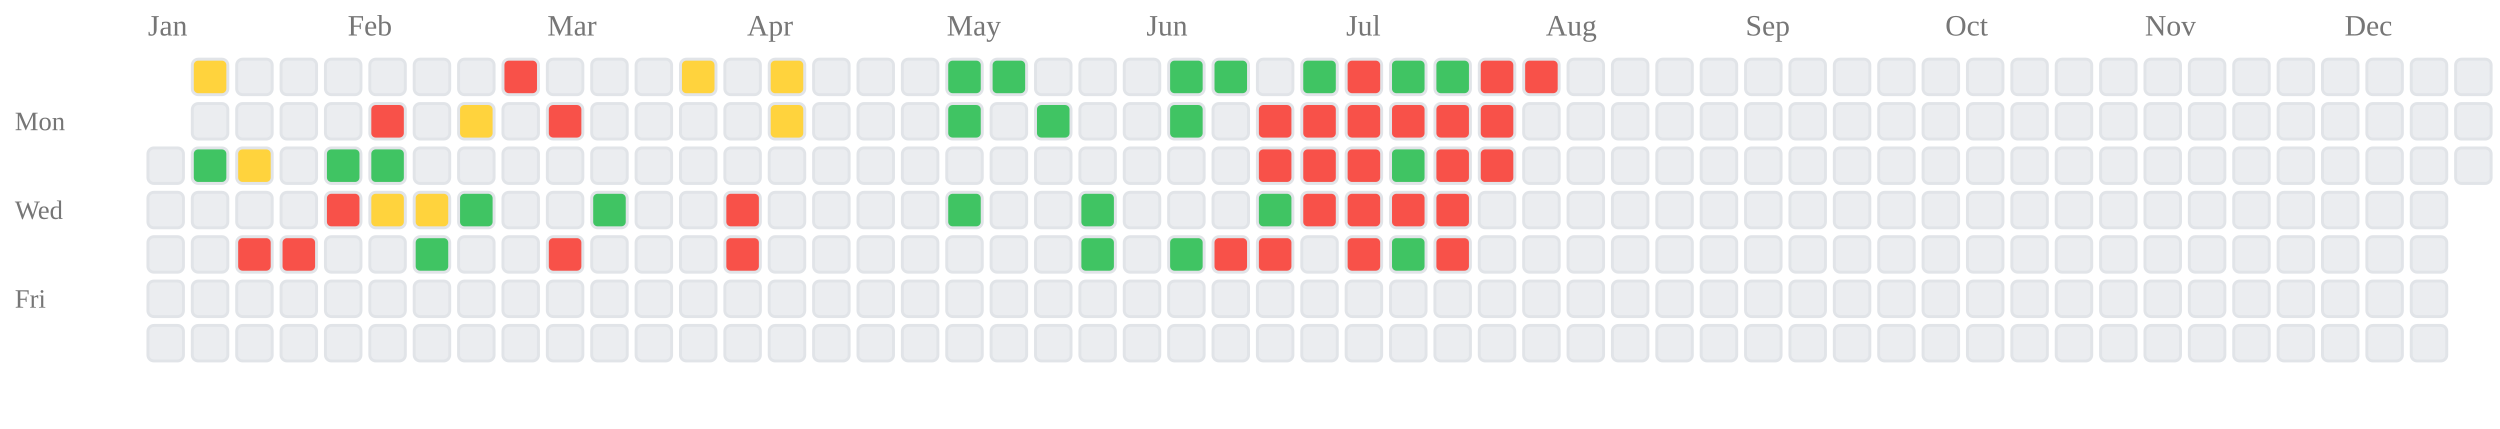
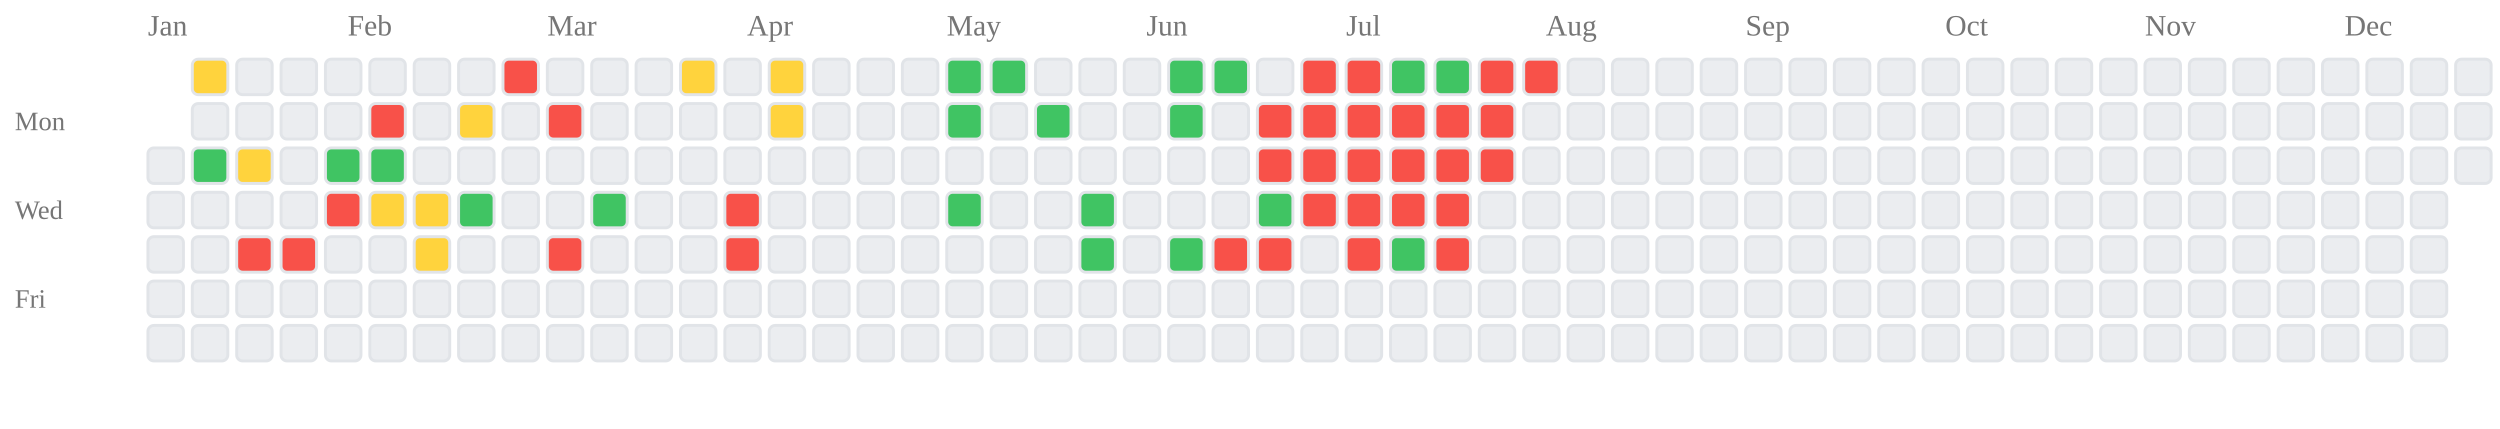
<svg xmlns="http://www.w3.org/2000/svg" width="845" height="145">
  <style>
        .month { font-size: 10px; fill: #767676; }
        .day { font-size: 9px; fill: #767676; }
        .cell { stroke: #e1e4e8; stroke-width: 1; }
        .cell-profit { fill: #40c463; }
        .cell-loss { fill: #f85149; }
        .cell-breakeven { fill: #ffd33d; }
        .cell-empty { fill: #ebedf0; }
    </style>
  <text x="50.0" y="12" class="month">Jan</text>
  <text x="117.5" y="12" class="month">Feb</text>
  <text x="185.0" y="12" class="month">Mar</text>
  <text x="252.5" y="12" class="month">Apr</text>
  <text x="320.0" y="12" class="month">May</text>
  <text x="387.5" y="12" class="month">Jun</text>
  <text x="455.0" y="12" class="month">Jul</text>
  <text x="522.5" y="12" class="month">Aug</text>
  <text x="590.0" y="12" class="month">Sep</text>
  <text x="657.5" y="12" class="month">Oct</text>
  <text x="725.0" y="12" class="month">Nov</text>
  <text x="792.5" y="12" class="month">Dec</text>
  <text x="5" y="44" class="day">Mon</text>
  <text x="5" y="74" class="day">Wed</text>
  <text x="5" y="104" class="day">Fri</text>
  <rect x="50" y="50" width="12" height="12" class="cell cell-empty" rx="2" ry="2" />
  <rect x="50" y="65" width="12" height="12" class="cell cell-empty" rx="2" ry="2" />
  <rect x="50" y="80" width="12" height="12" class="cell cell-empty" rx="2" ry="2" />
  <rect x="50" y="95" width="12" height="12" class="cell cell-empty" rx="2" ry="2" />
  <rect x="50" y="110" width="12" height="12" class="cell cell-empty" rx="2" ry="2" />
  <rect x="65" y="20" width="12" height="12" class="cell cell-breakeven" rx="2" ry="2" />
  <rect x="65" y="35" width="12" height="12" class="cell cell-empty" rx="2" ry="2" />
  <rect x="65" y="50" width="12" height="12" class="cell cell-profit" rx="2" ry="2" />
  <rect x="65" y="65" width="12" height="12" class="cell cell-empty" rx="2" ry="2" />
  <rect x="65" y="80" width="12" height="12" class="cell cell-empty" rx="2" ry="2" />
  <rect x="65" y="95" width="12" height="12" class="cell cell-empty" rx="2" ry="2" />
  <rect x="65" y="110" width="12" height="12" class="cell cell-empty" rx="2" ry="2" />
  <rect x="80" y="20" width="12" height="12" class="cell cell-empty" rx="2" ry="2" />
  <rect x="80" y="35" width="12" height="12" class="cell cell-empty" rx="2" ry="2" />
  <rect x="80" y="50" width="12" height="12" class="cell cell-breakeven" rx="2" ry="2" />
  <rect x="80" y="65" width="12" height="12" class="cell cell-empty" rx="2" ry="2" />
  <rect x="80" y="80" width="12" height="12" class="cell cell-loss" rx="2" ry="2" />
  <rect x="80" y="95" width="12" height="12" class="cell cell-empty" rx="2" ry="2" />
  <rect x="80" y="110" width="12" height="12" class="cell cell-empty" rx="2" ry="2" />
  <rect x="95" y="20" width="12" height="12" class="cell cell-empty" rx="2" ry="2" />
  <rect x="95" y="35" width="12" height="12" class="cell cell-empty" rx="2" ry="2" />
  <rect x="95" y="50" width="12" height="12" class="cell cell-empty" rx="2" ry="2" />
  <rect x="95" y="65" width="12" height="12" class="cell cell-empty" rx="2" ry="2" />
  <rect x="95" y="80" width="12" height="12" class="cell cell-loss" rx="2" ry="2" />
  <rect x="95" y="95" width="12" height="12" class="cell cell-empty" rx="2" ry="2" />
  <rect x="95" y="110" width="12" height="12" class="cell cell-empty" rx="2" ry="2" />
  <rect x="110" y="20" width="12" height="12" class="cell cell-empty" rx="2" ry="2" />
  <rect x="110" y="35" width="12" height="12" class="cell cell-empty" rx="2" ry="2" />
  <rect x="110" y="50" width="12" height="12" class="cell cell-profit" rx="2" ry="2" />
  <rect x="110" y="65" width="12" height="12" class="cell cell-loss" rx="2" ry="2" />
  <rect x="110" y="80" width="12" height="12" class="cell cell-empty" rx="2" ry="2" />
  <rect x="110" y="95" width="12" height="12" class="cell cell-empty" rx="2" ry="2" />
  <rect x="110" y="110" width="12" height="12" class="cell cell-empty" rx="2" ry="2" />
  <rect x="125" y="20" width="12" height="12" class="cell cell-empty" rx="2" ry="2" />
  <rect x="125" y="35" width="12" height="12" class="cell cell-loss" rx="2" ry="2" />
  <rect x="125" y="50" width="12" height="12" class="cell cell-profit" rx="2" ry="2" />
  <rect x="125" y="65" width="12" height="12" class="cell cell-breakeven" rx="2" ry="2" />
  <rect x="125" y="80" width="12" height="12" class="cell cell-empty" rx="2" ry="2" />
  <rect x="125" y="95" width="12" height="12" class="cell cell-empty" rx="2" ry="2" />
  <rect x="125" y="110" width="12" height="12" class="cell cell-empty" rx="2" ry="2" />
  <rect x="140" y="20" width="12" height="12" class="cell cell-empty" rx="2" ry="2" />
  <rect x="140" y="35" width="12" height="12" class="cell cell-empty" rx="2" ry="2" />
  <rect x="140" y="50" width="12" height="12" class="cell cell-empty" rx="2" ry="2" />
  <rect x="140" y="65" width="12" height="12" class="cell cell-breakeven" rx="2" ry="2" />
-   <rect x="140" y="80" width="12" height="12" class="cell cell-profit" rx="2" ry="2" />
+   <rect x="140" y="80" width="12" height="12" class="cell cell-breakeven" rx="2" ry="2" />
  <rect x="140" y="95" width="12" height="12" class="cell cell-empty" rx="2" ry="2" />
  <rect x="140" y="110" width="12" height="12" class="cell cell-empty" rx="2" ry="2" />
  <rect x="155" y="20" width="12" height="12" class="cell cell-empty" rx="2" ry="2" />
  <rect x="155" y="35" width="12" height="12" class="cell cell-breakeven" rx="2" ry="2" />
  <rect x="155" y="50" width="12" height="12" class="cell cell-empty" rx="2" ry="2" />
  <rect x="155" y="65" width="12" height="12" class="cell cell-profit" rx="2" ry="2" />
  <rect x="155" y="80" width="12" height="12" class="cell cell-empty" rx="2" ry="2" />
  <rect x="155" y="95" width="12" height="12" class="cell cell-empty" rx="2" ry="2" />
  <rect x="155" y="110" width="12" height="12" class="cell cell-empty" rx="2" ry="2" />
  <rect x="170" y="20" width="12" height="12" class="cell cell-loss" rx="2" ry="2" />
  <rect x="170" y="35" width="12" height="12" class="cell cell-empty" rx="2" ry="2" />
  <rect x="170" y="50" width="12" height="12" class="cell cell-empty" rx="2" ry="2" />
  <rect x="170" y="65" width="12" height="12" class="cell cell-empty" rx="2" ry="2" />
  <rect x="170" y="80" width="12" height="12" class="cell cell-empty" rx="2" ry="2" />
  <rect x="170" y="95" width="12" height="12" class="cell cell-empty" rx="2" ry="2" />
  <rect x="170" y="110" width="12" height="12" class="cell cell-empty" rx="2" ry="2" />
  <rect x="185" y="20" width="12" height="12" class="cell cell-empty" rx="2" ry="2" />
  <rect x="185" y="35" width="12" height="12" class="cell cell-loss" rx="2" ry="2" />
  <rect x="185" y="50" width="12" height="12" class="cell cell-empty" rx="2" ry="2" />
  <rect x="185" y="65" width="12" height="12" class="cell cell-empty" rx="2" ry="2" />
  <rect x="185" y="80" width="12" height="12" class="cell cell-loss" rx="2" ry="2" />
  <rect x="185" y="95" width="12" height="12" class="cell cell-empty" rx="2" ry="2" />
  <rect x="185" y="110" width="12" height="12" class="cell cell-empty" rx="2" ry="2" />
  <rect x="200" y="20" width="12" height="12" class="cell cell-empty" rx="2" ry="2" />
  <rect x="200" y="35" width="12" height="12" class="cell cell-empty" rx="2" ry="2" />
  <rect x="200" y="50" width="12" height="12" class="cell cell-empty" rx="2" ry="2" />
  <rect x="200" y="65" width="12" height="12" class="cell cell-profit" rx="2" ry="2" />
  <rect x="200" y="80" width="12" height="12" class="cell cell-empty" rx="2" ry="2" />
  <rect x="200" y="95" width="12" height="12" class="cell cell-empty" rx="2" ry="2" />
  <rect x="200" y="110" width="12" height="12" class="cell cell-empty" rx="2" ry="2" />
  <rect x="215" y="20" width="12" height="12" class="cell cell-empty" rx="2" ry="2" />
  <rect x="215" y="35" width="12" height="12" class="cell cell-empty" rx="2" ry="2" />
  <rect x="215" y="50" width="12" height="12" class="cell cell-empty" rx="2" ry="2" />
  <rect x="215" y="65" width="12" height="12" class="cell cell-empty" rx="2" ry="2" />
  <rect x="215" y="80" width="12" height="12" class="cell cell-empty" rx="2" ry="2" />
  <rect x="215" y="95" width="12" height="12" class="cell cell-empty" rx="2" ry="2" />
  <rect x="215" y="110" width="12" height="12" class="cell cell-empty" rx="2" ry="2" />
  <rect x="230" y="20" width="12" height="12" class="cell cell-breakeven" rx="2" ry="2" />
  <rect x="230" y="35" width="12" height="12" class="cell cell-empty" rx="2" ry="2" />
  <rect x="230" y="50" width="12" height="12" class="cell cell-empty" rx="2" ry="2" />
  <rect x="230" y="65" width="12" height="12" class="cell cell-empty" rx="2" ry="2" />
  <rect x="230" y="80" width="12" height="12" class="cell cell-empty" rx="2" ry="2" />
  <rect x="230" y="95" width="12" height="12" class="cell cell-empty" rx="2" ry="2" />
  <rect x="230" y="110" width="12" height="12" class="cell cell-empty" rx="2" ry="2" />
  <rect x="245" y="20" width="12" height="12" class="cell cell-empty" rx="2" ry="2" />
  <rect x="245" y="35" width="12" height="12" class="cell cell-empty" rx="2" ry="2" />
  <rect x="245" y="50" width="12" height="12" class="cell cell-empty" rx="2" ry="2" />
  <rect x="245" y="65" width="12" height="12" class="cell cell-loss" rx="2" ry="2" />
  <rect x="245" y="80" width="12" height="12" class="cell cell-loss" rx="2" ry="2" />
  <rect x="245" y="95" width="12" height="12" class="cell cell-empty" rx="2" ry="2" />
  <rect x="245" y="110" width="12" height="12" class="cell cell-empty" rx="2" ry="2" />
  <rect x="260" y="20" width="12" height="12" class="cell cell-breakeven" rx="2" ry="2" />
  <rect x="260" y="35" width="12" height="12" class="cell cell-breakeven" rx="2" ry="2" />
  <rect x="260" y="50" width="12" height="12" class="cell cell-empty" rx="2" ry="2" />
  <rect x="260" y="65" width="12" height="12" class="cell cell-empty" rx="2" ry="2" />
  <rect x="260" y="80" width="12" height="12" class="cell cell-empty" rx="2" ry="2" />
  <rect x="260" y="95" width="12" height="12" class="cell cell-empty" rx="2" ry="2" />
  <rect x="260" y="110" width="12" height="12" class="cell cell-empty" rx="2" ry="2" />
  <rect x="275" y="20" width="12" height="12" class="cell cell-empty" rx="2" ry="2" />
  <rect x="275" y="35" width="12" height="12" class="cell cell-empty" rx="2" ry="2" />
  <rect x="275" y="50" width="12" height="12" class="cell cell-empty" rx="2" ry="2" />
  <rect x="275" y="65" width="12" height="12" class="cell cell-empty" rx="2" ry="2" />
  <rect x="275" y="80" width="12" height="12" class="cell cell-empty" rx="2" ry="2" />
  <rect x="275" y="95" width="12" height="12" class="cell cell-empty" rx="2" ry="2" />
  <rect x="275" y="110" width="12" height="12" class="cell cell-empty" rx="2" ry="2" />
  <rect x="290" y="20" width="12" height="12" class="cell cell-empty" rx="2" ry="2" />
  <rect x="290" y="35" width="12" height="12" class="cell cell-empty" rx="2" ry="2" />
  <rect x="290" y="50" width="12" height="12" class="cell cell-empty" rx="2" ry="2" />
  <rect x="290" y="65" width="12" height="12" class="cell cell-empty" rx="2" ry="2" />
  <rect x="290" y="80" width="12" height="12" class="cell cell-empty" rx="2" ry="2" />
  <rect x="290" y="95" width="12" height="12" class="cell cell-empty" rx="2" ry="2" />
  <rect x="290" y="110" width="12" height="12" class="cell cell-empty" rx="2" ry="2" />
  <rect x="305" y="20" width="12" height="12" class="cell cell-empty" rx="2" ry="2" />
  <rect x="305" y="35" width="12" height="12" class="cell cell-empty" rx="2" ry="2" />
  <rect x="305" y="50" width="12" height="12" class="cell cell-empty" rx="2" ry="2" />
  <rect x="305" y="65" width="12" height="12" class="cell cell-empty" rx="2" ry="2" />
  <rect x="305" y="80" width="12" height="12" class="cell cell-empty" rx="2" ry="2" />
  <rect x="305" y="95" width="12" height="12" class="cell cell-empty" rx="2" ry="2" />
  <rect x="305" y="110" width="12" height="12" class="cell cell-empty" rx="2" ry="2" />
  <rect x="320" y="20" width="12" height="12" class="cell cell-profit" rx="2" ry="2" />
  <rect x="320" y="35" width="12" height="12" class="cell cell-profit" rx="2" ry="2" />
  <rect x="320" y="50" width="12" height="12" class="cell cell-empty" rx="2" ry="2" />
  <rect x="320" y="65" width="12" height="12" class="cell cell-profit" rx="2" ry="2" />
  <rect x="320" y="80" width="12" height="12" class="cell cell-empty" rx="2" ry="2" />
  <rect x="320" y="95" width="12" height="12" class="cell cell-empty" rx="2" ry="2" />
  <rect x="320" y="110" width="12" height="12" class="cell cell-empty" rx="2" ry="2" />
  <rect x="335" y="20" width="12" height="12" class="cell cell-profit" rx="2" ry="2" />
  <rect x="335" y="35" width="12" height="12" class="cell cell-empty" rx="2" ry="2" />
  <rect x="335" y="50" width="12" height="12" class="cell cell-empty" rx="2" ry="2" />
  <rect x="335" y="65" width="12" height="12" class="cell cell-empty" rx="2" ry="2" />
  <rect x="335" y="80" width="12" height="12" class="cell cell-empty" rx="2" ry="2" />
  <rect x="335" y="95" width="12" height="12" class="cell cell-empty" rx="2" ry="2" />
  <rect x="335" y="110" width="12" height="12" class="cell cell-empty" rx="2" ry="2" />
  <rect x="350" y="20" width="12" height="12" class="cell cell-empty" rx="2" ry="2" />
  <rect x="350" y="35" width="12" height="12" class="cell cell-profit" rx="2" ry="2" />
  <rect x="350" y="50" width="12" height="12" class="cell cell-empty" rx="2" ry="2" />
  <rect x="350" y="65" width="12" height="12" class="cell cell-empty" rx="2" ry="2" />
  <rect x="350" y="80" width="12" height="12" class="cell cell-empty" rx="2" ry="2" />
  <rect x="350" y="95" width="12" height="12" class="cell cell-empty" rx="2" ry="2" />
  <rect x="350" y="110" width="12" height="12" class="cell cell-empty" rx="2" ry="2" />
  <rect x="365" y="20" width="12" height="12" class="cell cell-empty" rx="2" ry="2" />
  <rect x="365" y="35" width="12" height="12" class="cell cell-empty" rx="2" ry="2" />
  <rect x="365" y="50" width="12" height="12" class="cell cell-empty" rx="2" ry="2" />
  <rect x="365" y="65" width="12" height="12" class="cell cell-profit" rx="2" ry="2" />
  <rect x="365" y="80" width="12" height="12" class="cell cell-profit" rx="2" ry="2" />
  <rect x="365" y="95" width="12" height="12" class="cell cell-empty" rx="2" ry="2" />
  <rect x="365" y="110" width="12" height="12" class="cell cell-empty" rx="2" ry="2" />
  <rect x="380" y="20" width="12" height="12" class="cell cell-empty" rx="2" ry="2" />
  <rect x="380" y="35" width="12" height="12" class="cell cell-empty" rx="2" ry="2" />
  <rect x="380" y="50" width="12" height="12" class="cell cell-empty" rx="2" ry="2" />
  <rect x="380" y="65" width="12" height="12" class="cell cell-empty" rx="2" ry="2" />
  <rect x="380" y="80" width="12" height="12" class="cell cell-empty" rx="2" ry="2" />
  <rect x="380" y="95" width="12" height="12" class="cell cell-empty" rx="2" ry="2" />
  <rect x="380" y="110" width="12" height="12" class="cell cell-empty" rx="2" ry="2" />
  <rect x="395" y="20" width="12" height="12" class="cell cell-profit" rx="2" ry="2" />
  <rect x="395" y="35" width="12" height="12" class="cell cell-profit" rx="2" ry="2" />
  <rect x="395" y="50" width="12" height="12" class="cell cell-empty" rx="2" ry="2" />
  <rect x="395" y="65" width="12" height="12" class="cell cell-empty" rx="2" ry="2" />
  <rect x="395" y="80" width="12" height="12" class="cell cell-profit" rx="2" ry="2" />
  <rect x="395" y="95" width="12" height="12" class="cell cell-empty" rx="2" ry="2" />
  <rect x="395" y="110" width="12" height="12" class="cell cell-empty" rx="2" ry="2" />
  <rect x="410" y="20" width="12" height="12" class="cell cell-profit" rx="2" ry="2" />
  <rect x="410" y="35" width="12" height="12" class="cell cell-empty" rx="2" ry="2" />
  <rect x="410" y="50" width="12" height="12" class="cell cell-empty" rx="2" ry="2" />
  <rect x="410" y="65" width="12" height="12" class="cell cell-empty" rx="2" ry="2" />
  <rect x="410" y="80" width="12" height="12" class="cell cell-loss" rx="2" ry="2" />
  <rect x="410" y="95" width="12" height="12" class="cell cell-empty" rx="2" ry="2" />
  <rect x="410" y="110" width="12" height="12" class="cell cell-empty" rx="2" ry="2" />
  <rect x="425" y="20" width="12" height="12" class="cell cell-empty" rx="2" ry="2" />
  <rect x="425" y="35" width="12" height="12" class="cell cell-loss" rx="2" ry="2" />
  <rect x="425" y="50" width="12" height="12" class="cell cell-loss" rx="2" ry="2" />
  <rect x="425" y="65" width="12" height="12" class="cell cell-profit" rx="2" ry="2" />
  <rect x="425" y="80" width="12" height="12" class="cell cell-loss" rx="2" ry="2" />
  <rect x="425" y="95" width="12" height="12" class="cell cell-empty" rx="2" ry="2" />
  <rect x="425" y="110" width="12" height="12" class="cell cell-empty" rx="2" ry="2" />
-   <rect x="440" y="20" width="12" height="12" class="cell cell-profit" rx="2" ry="2" />
+   <rect x="440" y="20" width="12" height="12" class="cell cell-loss" rx="2" ry="2" />
  <rect x="440" y="35" width="12" height="12" class="cell cell-loss" rx="2" ry="2" />
  <rect x="440" y="50" width="12" height="12" class="cell cell-loss" rx="2" ry="2" />
  <rect x="440" y="65" width="12" height="12" class="cell cell-loss" rx="2" ry="2" />
  <rect x="440" y="80" width="12" height="12" class="cell cell-empty" rx="2" ry="2" />
  <rect x="440" y="95" width="12" height="12" class="cell cell-empty" rx="2" ry="2" />
  <rect x="440" y="110" width="12" height="12" class="cell cell-empty" rx="2" ry="2" />
  <rect x="455" y="20" width="12" height="12" class="cell cell-loss" rx="2" ry="2" />
  <rect x="455" y="35" width="12" height="12" class="cell cell-loss" rx="2" ry="2" />
  <rect x="455" y="50" width="12" height="12" class="cell cell-loss" rx="2" ry="2" />
  <rect x="455" y="65" width="12" height="12" class="cell cell-loss" rx="2" ry="2" />
  <rect x="455" y="80" width="12" height="12" class="cell cell-loss" rx="2" ry="2" />
  <rect x="455" y="95" width="12" height="12" class="cell cell-empty" rx="2" ry="2" />
  <rect x="455" y="110" width="12" height="12" class="cell cell-empty" rx="2" ry="2" />
  <rect x="470" y="20" width="12" height="12" class="cell cell-profit" rx="2" ry="2" />
  <rect x="470" y="35" width="12" height="12" class="cell cell-loss" rx="2" ry="2" />
-   <rect x="470" y="50" width="12" height="12" class="cell cell-profit" rx="2" ry="2" />
+   <rect x="470" y="50" width="12" height="12" class="cell cell-loss" rx="2" ry="2" />
  <rect x="470" y="65" width="12" height="12" class="cell cell-loss" rx="2" ry="2" />
  <rect x="470" y="80" width="12" height="12" class="cell cell-profit" rx="2" ry="2" />
  <rect x="470" y="95" width="12" height="12" class="cell cell-empty" rx="2" ry="2" />
  <rect x="470" y="110" width="12" height="12" class="cell cell-empty" rx="2" ry="2" />
  <rect x="485" y="20" width="12" height="12" class="cell cell-profit" rx="2" ry="2" />
  <rect x="485" y="35" width="12" height="12" class="cell cell-loss" rx="2" ry="2" />
  <rect x="485" y="50" width="12" height="12" class="cell cell-loss" rx="2" ry="2" />
  <rect x="485" y="65" width="12" height="12" class="cell cell-loss" rx="2" ry="2" />
  <rect x="485" y="80" width="12" height="12" class="cell cell-loss" rx="2" ry="2" />
  <rect x="485" y="95" width="12" height="12" class="cell cell-empty" rx="2" ry="2" />
  <rect x="485" y="110" width="12" height="12" class="cell cell-empty" rx="2" ry="2" />
  <rect x="500" y="20" width="12" height="12" class="cell cell-loss" rx="2" ry="2" />
  <rect x="500" y="35" width="12" height="12" class="cell cell-loss" rx="2" ry="2" />
  <rect x="500" y="50" width="12" height="12" class="cell cell-loss" rx="2" ry="2" />
  <rect x="500" y="65" width="12" height="12" class="cell cell-empty" rx="2" ry="2" />
  <rect x="500" y="80" width="12" height="12" class="cell cell-empty" rx="2" ry="2" />
  <rect x="500" y="95" width="12" height="12" class="cell cell-empty" rx="2" ry="2" />
  <rect x="500" y="110" width="12" height="12" class="cell cell-empty" rx="2" ry="2" />
  <rect x="515" y="20" width="12" height="12" class="cell cell-loss" rx="2" ry="2" />
  <rect x="515" y="35" width="12" height="12" class="cell cell-empty" rx="2" ry="2" />
  <rect x="515" y="50" width="12" height="12" class="cell cell-empty" rx="2" ry="2" />
  <rect x="515" y="65" width="12" height="12" class="cell cell-empty" rx="2" ry="2" />
  <rect x="515" y="80" width="12" height="12" class="cell cell-empty" rx="2" ry="2" />
  <rect x="515" y="95" width="12" height="12" class="cell cell-empty" rx="2" ry="2" />
  <rect x="515" y="110" width="12" height="12" class="cell cell-empty" rx="2" ry="2" />
  <rect x="530" y="20" width="12" height="12" class="cell cell-empty" rx="2" ry="2" />
  <rect x="530" y="35" width="12" height="12" class="cell cell-empty" rx="2" ry="2" />
  <rect x="530" y="50" width="12" height="12" class="cell cell-empty" rx="2" ry="2" />
  <rect x="530" y="65" width="12" height="12" class="cell cell-empty" rx="2" ry="2" />
  <rect x="530" y="80" width="12" height="12" class="cell cell-empty" rx="2" ry="2" />
  <rect x="530" y="95" width="12" height="12" class="cell cell-empty" rx="2" ry="2" />
  <rect x="530" y="110" width="12" height="12" class="cell cell-empty" rx="2" ry="2" />
  <rect x="545" y="20" width="12" height="12" class="cell cell-empty" rx="2" ry="2" />
  <rect x="545" y="35" width="12" height="12" class="cell cell-empty" rx="2" ry="2" />
  <rect x="545" y="50" width="12" height="12" class="cell cell-empty" rx="2" ry="2" />
  <rect x="545" y="65" width="12" height="12" class="cell cell-empty" rx="2" ry="2" />
  <rect x="545" y="80" width="12" height="12" class="cell cell-empty" rx="2" ry="2" />
  <rect x="545" y="95" width="12" height="12" class="cell cell-empty" rx="2" ry="2" />
  <rect x="545" y="110" width="12" height="12" class="cell cell-empty" rx="2" ry="2" />
  <rect x="560" y="20" width="12" height="12" class="cell cell-empty" rx="2" ry="2" />
  <rect x="560" y="35" width="12" height="12" class="cell cell-empty" rx="2" ry="2" />
  <rect x="560" y="50" width="12" height="12" class="cell cell-empty" rx="2" ry="2" />
  <rect x="560" y="65" width="12" height="12" class="cell cell-empty" rx="2" ry="2" />
  <rect x="560" y="80" width="12" height="12" class="cell cell-empty" rx="2" ry="2" />
  <rect x="560" y="95" width="12" height="12" class="cell cell-empty" rx="2" ry="2" />
  <rect x="560" y="110" width="12" height="12" class="cell cell-empty" rx="2" ry="2" />
  <rect x="575" y="20" width="12" height="12" class="cell cell-empty" rx="2" ry="2" />
  <rect x="575" y="35" width="12" height="12" class="cell cell-empty" rx="2" ry="2" />
  <rect x="575" y="50" width="12" height="12" class="cell cell-empty" rx="2" ry="2" />
  <rect x="575" y="65" width="12" height="12" class="cell cell-empty" rx="2" ry="2" />
  <rect x="575" y="80" width="12" height="12" class="cell cell-empty" rx="2" ry="2" />
  <rect x="575" y="95" width="12" height="12" class="cell cell-empty" rx="2" ry="2" />
  <rect x="575" y="110" width="12" height="12" class="cell cell-empty" rx="2" ry="2" />
  <rect x="590" y="20" width="12" height="12" class="cell cell-empty" rx="2" ry="2" />
  <rect x="590" y="35" width="12" height="12" class="cell cell-empty" rx="2" ry="2" />
  <rect x="590" y="50" width="12" height="12" class="cell cell-empty" rx="2" ry="2" />
  <rect x="590" y="65" width="12" height="12" class="cell cell-empty" rx="2" ry="2" />
  <rect x="590" y="80" width="12" height="12" class="cell cell-empty" rx="2" ry="2" />
  <rect x="590" y="95" width="12" height="12" class="cell cell-empty" rx="2" ry="2" />
  <rect x="590" y="110" width="12" height="12" class="cell cell-empty" rx="2" ry="2" />
  <rect x="605" y="20" width="12" height="12" class="cell cell-empty" rx="2" ry="2" />
  <rect x="605" y="35" width="12" height="12" class="cell cell-empty" rx="2" ry="2" />
  <rect x="605" y="50" width="12" height="12" class="cell cell-empty" rx="2" ry="2" />
  <rect x="605" y="65" width="12" height="12" class="cell cell-empty" rx="2" ry="2" />
  <rect x="605" y="80" width="12" height="12" class="cell cell-empty" rx="2" ry="2" />
  <rect x="605" y="95" width="12" height="12" class="cell cell-empty" rx="2" ry="2" />
  <rect x="605" y="110" width="12" height="12" class="cell cell-empty" rx="2" ry="2" />
  <rect x="620" y="20" width="12" height="12" class="cell cell-empty" rx="2" ry="2" />
  <rect x="620" y="35" width="12" height="12" class="cell cell-empty" rx="2" ry="2" />
  <rect x="620" y="50" width="12" height="12" class="cell cell-empty" rx="2" ry="2" />
  <rect x="620" y="65" width="12" height="12" class="cell cell-empty" rx="2" ry="2" />
  <rect x="620" y="80" width="12" height="12" class="cell cell-empty" rx="2" ry="2" />
  <rect x="620" y="95" width="12" height="12" class="cell cell-empty" rx="2" ry="2" />
  <rect x="620" y="110" width="12" height="12" class="cell cell-empty" rx="2" ry="2" />
  <rect x="635" y="20" width="12" height="12" class="cell cell-empty" rx="2" ry="2" />
  <rect x="635" y="35" width="12" height="12" class="cell cell-empty" rx="2" ry="2" />
  <rect x="635" y="50" width="12" height="12" class="cell cell-empty" rx="2" ry="2" />
  <rect x="635" y="65" width="12" height="12" class="cell cell-empty" rx="2" ry="2" />
  <rect x="635" y="80" width="12" height="12" class="cell cell-empty" rx="2" ry="2" />
  <rect x="635" y="95" width="12" height="12" class="cell cell-empty" rx="2" ry="2" />
  <rect x="635" y="110" width="12" height="12" class="cell cell-empty" rx="2" ry="2" />
  <rect x="650" y="20" width="12" height="12" class="cell cell-empty" rx="2" ry="2" />
  <rect x="650" y="35" width="12" height="12" class="cell cell-empty" rx="2" ry="2" />
  <rect x="650" y="50" width="12" height="12" class="cell cell-empty" rx="2" ry="2" />
  <rect x="650" y="65" width="12" height="12" class="cell cell-empty" rx="2" ry="2" />
  <rect x="650" y="80" width="12" height="12" class="cell cell-empty" rx="2" ry="2" />
  <rect x="650" y="95" width="12" height="12" class="cell cell-empty" rx="2" ry="2" />
  <rect x="650" y="110" width="12" height="12" class="cell cell-empty" rx="2" ry="2" />
  <rect x="665" y="20" width="12" height="12" class="cell cell-empty" rx="2" ry="2" />
  <rect x="665" y="35" width="12" height="12" class="cell cell-empty" rx="2" ry="2" />
  <rect x="665" y="50" width="12" height="12" class="cell cell-empty" rx="2" ry="2" />
  <rect x="665" y="65" width="12" height="12" class="cell cell-empty" rx="2" ry="2" />
  <rect x="665" y="80" width="12" height="12" class="cell cell-empty" rx="2" ry="2" />
  <rect x="665" y="95" width="12" height="12" class="cell cell-empty" rx="2" ry="2" />
  <rect x="665" y="110" width="12" height="12" class="cell cell-empty" rx="2" ry="2" />
  <rect x="680" y="20" width="12" height="12" class="cell cell-empty" rx="2" ry="2" />
  <rect x="680" y="35" width="12" height="12" class="cell cell-empty" rx="2" ry="2" />
  <rect x="680" y="50" width="12" height="12" class="cell cell-empty" rx="2" ry="2" />
  <rect x="680" y="65" width="12" height="12" class="cell cell-empty" rx="2" ry="2" />
  <rect x="680" y="80" width="12" height="12" class="cell cell-empty" rx="2" ry="2" />
  <rect x="680" y="95" width="12" height="12" class="cell cell-empty" rx="2" ry="2" />
  <rect x="680" y="110" width="12" height="12" class="cell cell-empty" rx="2" ry="2" />
  <rect x="695" y="20" width="12" height="12" class="cell cell-empty" rx="2" ry="2" />
  <rect x="695" y="35" width="12" height="12" class="cell cell-empty" rx="2" ry="2" />
  <rect x="695" y="50" width="12" height="12" class="cell cell-empty" rx="2" ry="2" />
  <rect x="695" y="65" width="12" height="12" class="cell cell-empty" rx="2" ry="2" />
  <rect x="695" y="80" width="12" height="12" class="cell cell-empty" rx="2" ry="2" />
  <rect x="695" y="95" width="12" height="12" class="cell cell-empty" rx="2" ry="2" />
  <rect x="695" y="110" width="12" height="12" class="cell cell-empty" rx="2" ry="2" />
  <rect x="710" y="20" width="12" height="12" class="cell cell-empty" rx="2" ry="2" />
  <rect x="710" y="35" width="12" height="12" class="cell cell-empty" rx="2" ry="2" />
  <rect x="710" y="50" width="12" height="12" class="cell cell-empty" rx="2" ry="2" />
  <rect x="710" y="65" width="12" height="12" class="cell cell-empty" rx="2" ry="2" />
  <rect x="710" y="80" width="12" height="12" class="cell cell-empty" rx="2" ry="2" />
  <rect x="710" y="95" width="12" height="12" class="cell cell-empty" rx="2" ry="2" />
  <rect x="710" y="110" width="12" height="12" class="cell cell-empty" rx="2" ry="2" />
  <rect x="725" y="20" width="12" height="12" class="cell cell-empty" rx="2" ry="2" />
  <rect x="725" y="35" width="12" height="12" class="cell cell-empty" rx="2" ry="2" />
  <rect x="725" y="50" width="12" height="12" class="cell cell-empty" rx="2" ry="2" />
  <rect x="725" y="65" width="12" height="12" class="cell cell-empty" rx="2" ry="2" />
  <rect x="725" y="80" width="12" height="12" class="cell cell-empty" rx="2" ry="2" />
  <rect x="725" y="95" width="12" height="12" class="cell cell-empty" rx="2" ry="2" />
  <rect x="725" y="110" width="12" height="12" class="cell cell-empty" rx="2" ry="2" />
  <rect x="740" y="20" width="12" height="12" class="cell cell-empty" rx="2" ry="2" />
  <rect x="740" y="35" width="12" height="12" class="cell cell-empty" rx="2" ry="2" />
  <rect x="740" y="50" width="12" height="12" class="cell cell-empty" rx="2" ry="2" />
  <rect x="740" y="65" width="12" height="12" class="cell cell-empty" rx="2" ry="2" />
  <rect x="740" y="80" width="12" height="12" class="cell cell-empty" rx="2" ry="2" />
  <rect x="740" y="95" width="12" height="12" class="cell cell-empty" rx="2" ry="2" />
  <rect x="740" y="110" width="12" height="12" class="cell cell-empty" rx="2" ry="2" />
  <rect x="755" y="20" width="12" height="12" class="cell cell-empty" rx="2" ry="2" />
  <rect x="755" y="35" width="12" height="12" class="cell cell-empty" rx="2" ry="2" />
  <rect x="755" y="50" width="12" height="12" class="cell cell-empty" rx="2" ry="2" />
  <rect x="755" y="65" width="12" height="12" class="cell cell-empty" rx="2" ry="2" />
  <rect x="755" y="80" width="12" height="12" class="cell cell-empty" rx="2" ry="2" />
  <rect x="755" y="95" width="12" height="12" class="cell cell-empty" rx="2" ry="2" />
  <rect x="755" y="110" width="12" height="12" class="cell cell-empty" rx="2" ry="2" />
  <rect x="770" y="20" width="12" height="12" class="cell cell-empty" rx="2" ry="2" />
  <rect x="770" y="35" width="12" height="12" class="cell cell-empty" rx="2" ry="2" />
  <rect x="770" y="50" width="12" height="12" class="cell cell-empty" rx="2" ry="2" />
  <rect x="770" y="65" width="12" height="12" class="cell cell-empty" rx="2" ry="2" />
  <rect x="770" y="80" width="12" height="12" class="cell cell-empty" rx="2" ry="2" />
  <rect x="770" y="95" width="12" height="12" class="cell cell-empty" rx="2" ry="2" />
  <rect x="770" y="110" width="12" height="12" class="cell cell-empty" rx="2" ry="2" />
  <rect x="785" y="20" width="12" height="12" class="cell cell-empty" rx="2" ry="2" />
  <rect x="785" y="35" width="12" height="12" class="cell cell-empty" rx="2" ry="2" />
  <rect x="785" y="50" width="12" height="12" class="cell cell-empty" rx="2" ry="2" />
  <rect x="785" y="65" width="12" height="12" class="cell cell-empty" rx="2" ry="2" />
  <rect x="785" y="80" width="12" height="12" class="cell cell-empty" rx="2" ry="2" />
  <rect x="785" y="95" width="12" height="12" class="cell cell-empty" rx="2" ry="2" />
  <rect x="785" y="110" width="12" height="12" class="cell cell-empty" rx="2" ry="2" />
  <rect x="800" y="20" width="12" height="12" class="cell cell-empty" rx="2" ry="2" />
  <rect x="800" y="35" width="12" height="12" class="cell cell-empty" rx="2" ry="2" />
  <rect x="800" y="50" width="12" height="12" class="cell cell-empty" rx="2" ry="2" />
  <rect x="800" y="65" width="12" height="12" class="cell cell-empty" rx="2" ry="2" />
  <rect x="800" y="80" width="12" height="12" class="cell cell-empty" rx="2" ry="2" />
  <rect x="800" y="95" width="12" height="12" class="cell cell-empty" rx="2" ry="2" />
  <rect x="800" y="110" width="12" height="12" class="cell cell-empty" rx="2" ry="2" />
  <rect x="815" y="20" width="12" height="12" class="cell cell-empty" rx="2" ry="2" />
  <rect x="815" y="35" width="12" height="12" class="cell cell-empty" rx="2" ry="2" />
  <rect x="815" y="50" width="12" height="12" class="cell cell-empty" rx="2" ry="2" />
  <rect x="815" y="65" width="12" height="12" class="cell cell-empty" rx="2" ry="2" />
  <rect x="815" y="80" width="12" height="12" class="cell cell-empty" rx="2" ry="2" />
  <rect x="815" y="95" width="12" height="12" class="cell cell-empty" rx="2" ry="2" />
  <rect x="815" y="110" width="12" height="12" class="cell cell-empty" rx="2" ry="2" />
  <rect x="830" y="20" width="12" height="12" class="cell cell-empty" rx="2" ry="2" />
  <rect x="830" y="35" width="12" height="12" class="cell cell-empty" rx="2" ry="2" />
  <rect x="830" y="50" width="12" height="12" class="cell cell-empty" rx="2" ry="2" />
</svg>
